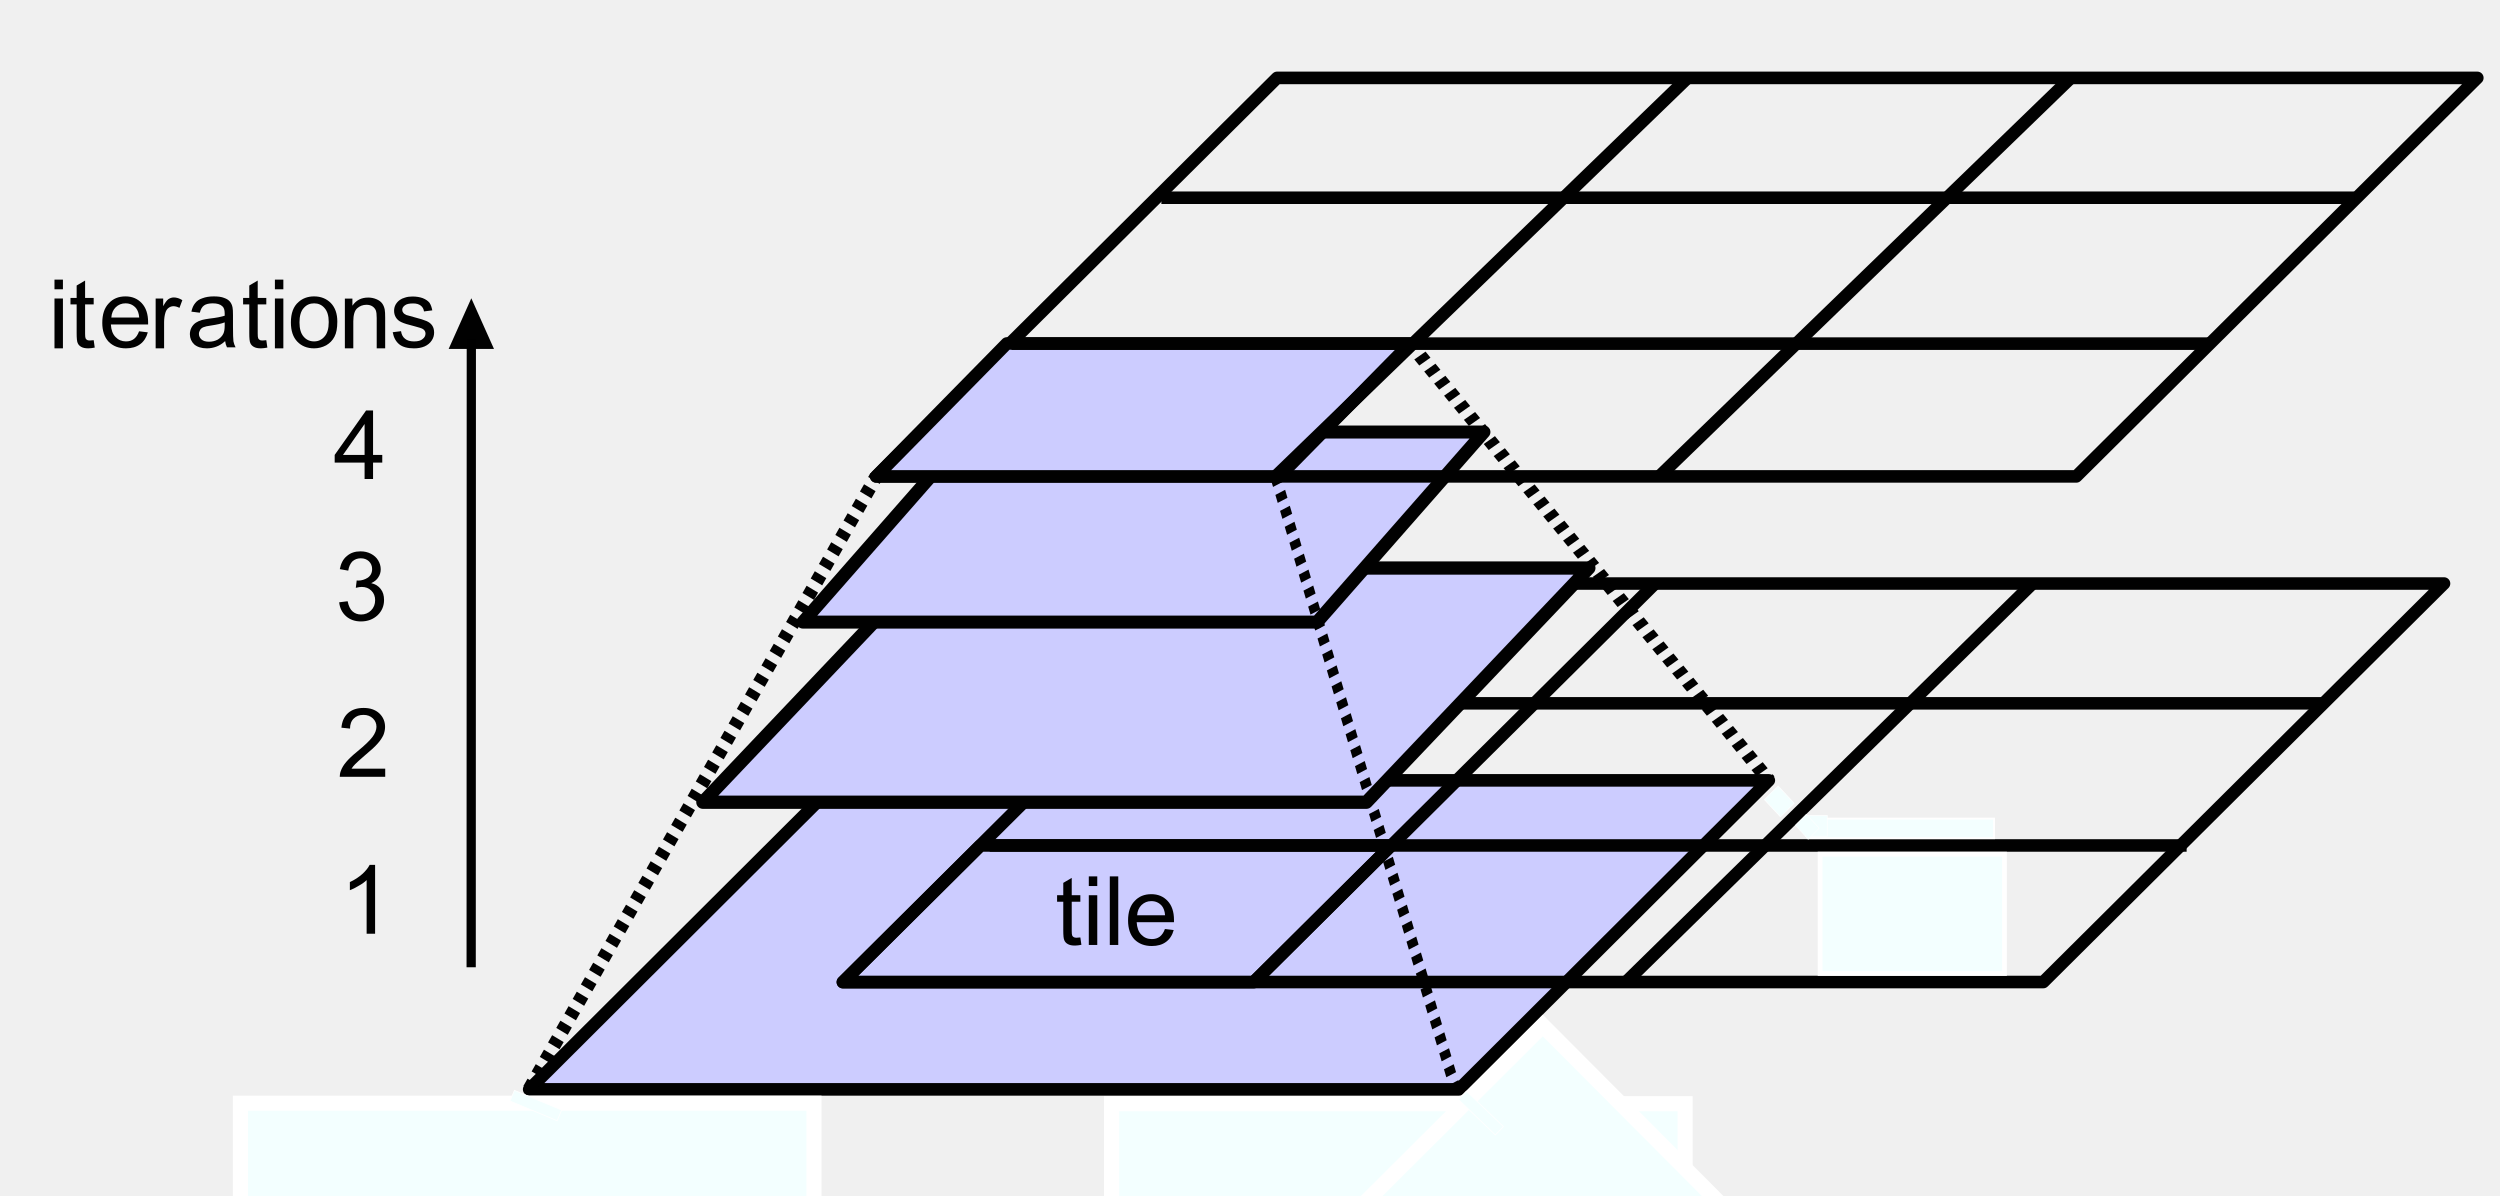
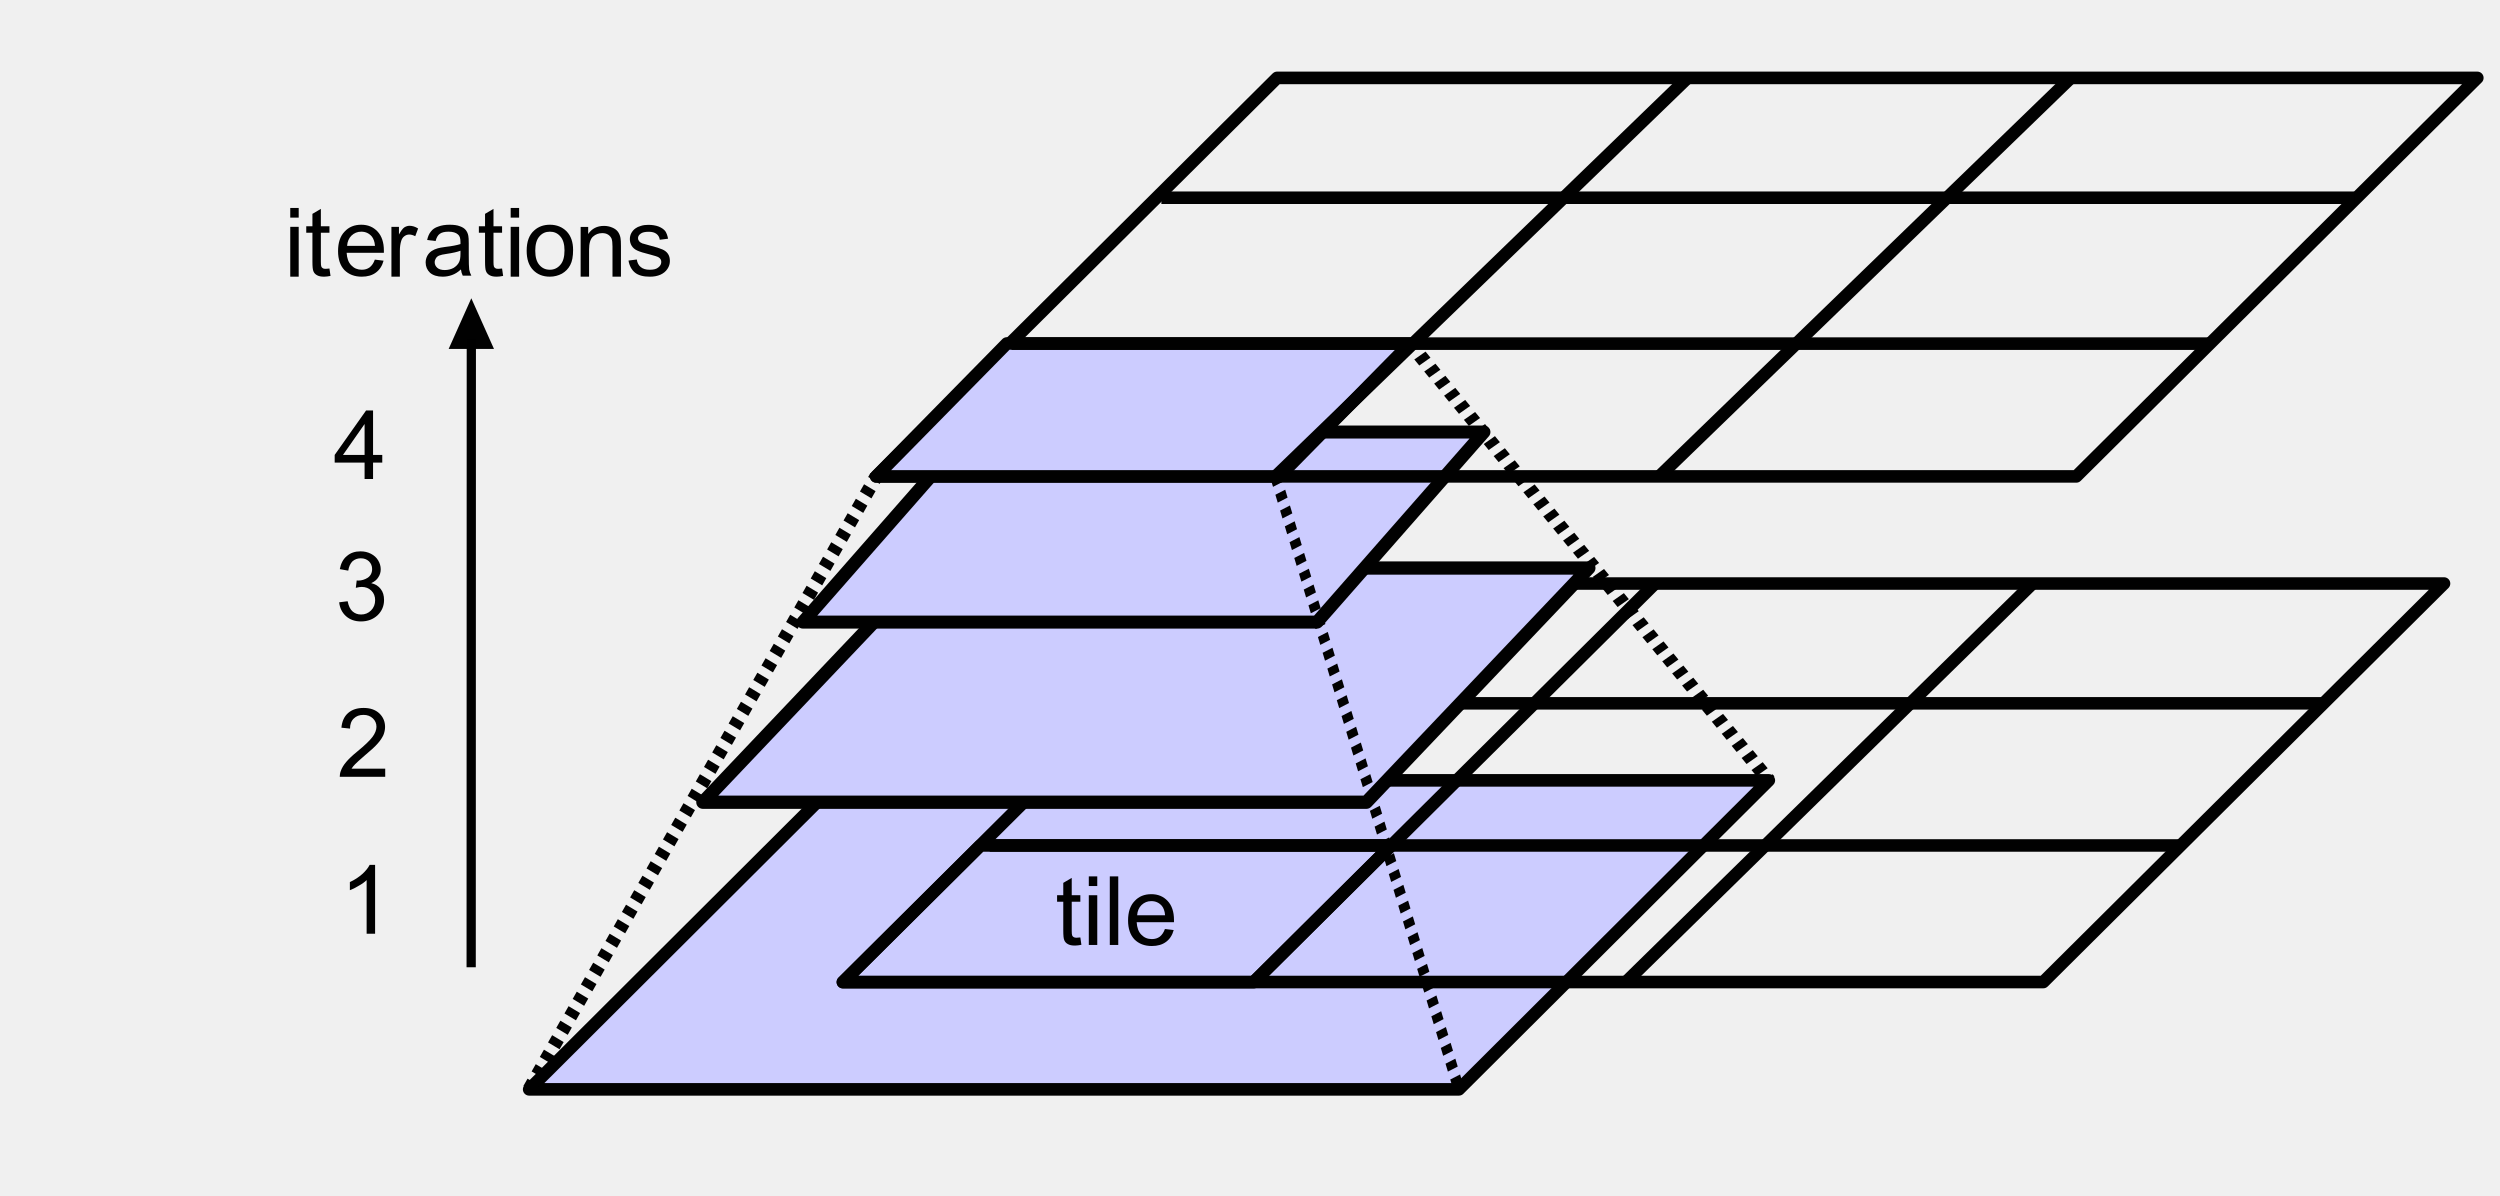
<svg xmlns="http://www.w3.org/2000/svg" version="1.1" id="svg3718" xml:space="preserve" width="198.778" height="95.048" viewBox="0 0 198.778 95.048">
  <defs id="defs3722">
    <clipPath clipPathUnits="userSpaceOnUse" id="clipPath3788">
      <path d="M 0,0 H 2384 V 3370 H 0 Z" id="path3786" />
    </clipPath>
    <clipPath clipPathUnits="userSpaceOnUse" id="clipPath4242">
      <path d="M 0,0 H 2384 V 3370 H 0 Z" id="path4240" />
    </clipPath>
  </defs>
  <g id="g3726" transform="matrix(1.333333,0,0,-1.333333,0,95.04741)">
    <g id="g3728" transform="translate(72,769.89)">
      <g id="g4234" transform="matrix(0.3175,0,0,0.3175,128.6383,-756.0804)">
        <g id="g4236">
-           <path d="m -474.355,34.456 h 174.646 l -58.216,-58.036 h -174.617 l 58.187,58.036" style="fill:#ccccff;fill-opacity:1;fill-rule:evenodd;stroke:none;stroke-width:0.23" id="path4258" />
+           <path d="m -474.355,34.456 h 174.646 l -58.216,-58.036 H -532.542 l 58.187,58.036" style="fill:#ccccff;fill-opacity:1;fill-rule:evenodd;stroke:none;stroke-width:0.23" id="path4258" />
          <g id="g4260" transform="matrix(0.2299645,0,0,0.2294777,-627.6384,-67.91339)">
            <path d="M 666.552,446.097 H 1426 L 1172.85,193.193 H 413.527 Z" style="fill:none;stroke:#010101;stroke-width:10.283;stroke-linecap:butt;stroke-linejoin:round;stroke-miterlimit:10;stroke-dasharray:none;stroke-opacity:1" id="path4262" />
          </g>
          <path d="m -447.772,22.226 h 77.139 l -25.846,-25.678 h -77.138 l 25.845,25.678" style="fill:#ccccff;fill-opacity:1;fill-rule:evenodd;stroke:none;stroke-width:0.23" id="path4282" />
          <g id="g4284" transform="matrix(0.2299645,0,0,0.2294777,-627.6384,-67.91339)">
            <path d="M 782.149,392.803 H 1117.58 L 1005.2,280.907 H 669.76 Z" style="fill:none;stroke:#010101;stroke-width:10.283;stroke-linecap:butt;stroke-linejoin:round;stroke-miterlimit:10;stroke-dasharray:none;stroke-opacity:1" id="path4286" />
          </g>
          <path d="m -429.02,4.957 0.198,-1.387 c -0.454,-0.084 -0.851,-0.142 -1.192,-0.142 -0.596,0 -1.021,0.085 -1.361,0.283 -0.312,0.17 -0.539,0.425 -0.652,0.708 -0.142,0.283 -0.199,0.906 -0.199,1.868 v 5.379 h -1.163 v 1.218 h 1.163 v 2.321 l 1.589,0.934 v -3.256 h 1.617 v -1.218 h -1.617 V 6.202 c 0,-0.453 0.028,-0.736 0.085,-0.878 0.057,-0.142 0.142,-0.226 0.284,-0.312 0.113,-0.084 0.312,-0.113 0.538,-0.113 0.17,0 0.426,0.029 0.71,0.057" style="fill:#010101;fill-opacity:1;fill-rule:evenodd;stroke:none;stroke-width:0.23" id="path4288" />
          <path d="m -427.431,14.61 v 1.812 h 1.589 v -1.812 z m 0,-11.069 v 9.342 h 1.589 V 3.542 h -1.589" style="fill:#010101;fill-opacity:1;fill-rule:evenodd;stroke:none;stroke-width:0.23" id="path4290" />
          <path d="m -423.487,3.542 h 1.588 V 16.422 h -1.588 z" style="fill:#010101;fill-opacity:1;fill-rule:evenodd;stroke:none;stroke-width:0.23" id="path4292" />
          <path d="m -413.132,6.542 1.645,-0.198 c -0.255,-0.963 -0.738,-1.699 -1.419,-2.208 -0.709,-0.538 -1.617,-0.792 -2.695,-0.792 -1.362,0 -2.44,0.424 -3.263,1.245 -0.794,0.849 -1.192,2.038 -1.192,3.539 0,1.585 0.397,2.802 1.22,3.651 0.794,0.878 1.844,1.303 3.149,1.303 1.248,0 2.269,-0.425 3.064,-1.274 0.794,-0.85 1.191,-2.039 1.191,-3.567 0,-0.085 0,-0.227 0,-0.425 h -7.007 c 0.057,-1.018 0.341,-1.812 0.879,-2.349 0.512,-0.538 1.164,-0.821 1.958,-0.821 0.596,0 1.078,0.142 1.504,0.453 0.397,0.312 0.738,0.792 0.965,1.444 z m -5.221,2.576 h 5.249 c -0.057,0.792 -0.284,1.359 -0.596,1.755 -0.511,0.594 -1.163,0.905 -1.986,0.905 -0.738,0 -1.333,-0.255 -1.844,-0.736 -0.482,-0.481 -0.766,-1.104 -0.823,-1.925" style="fill:#010101;fill-opacity:1;fill-rule:evenodd;stroke:none;stroke-width:0.23" id="path4294" />
          <g id="g4296" transform="matrix(0.2299645,0,0,0.2294777,-627.6384,-67.91339)">
            <path d="M 997.054,607.213 H 1977.45 L 1650.16,281.032 h -980.4 z" style="fill:none;stroke:#010101;stroke-width:10.283;stroke-linecap:butt;stroke-linejoin:round;stroke-miterlimit:10;stroke-dasharray:none;stroke-opacity:1" id="path4298" />
          </g>
-           <g id="g4300" transform="matrix(0.2299645,0,0,0.2294777,-627.6384,-67.91339)">
-             <path d="M 789.676,392.803 H 1767.24" style="fill:none;stroke:#010101;stroke-width:10.283;stroke-linecap:butt;stroke-linejoin:round;stroke-miterlimit:10;stroke-dasharray:none;stroke-opacity:1" id="path4302" />
+           <g id="g4300" transform="matrix(0.2287563,0,0,0.2282721,-626.6843,-67.4398)" style="stroke-width:1.005">
+             <path d="M 789.676,392.803 H 1767.24" style="fill:none;stroke:#010101;stroke-width:10.337;stroke-linecap:butt;stroke-linejoin:round;stroke-miterlimit:10;stroke-dasharray:none;stroke-opacity:1" id="path4302" />
          </g>
          <g id="g4304" transform="matrix(0.2299645,0,0,0.2294777,-627.6384,-67.91339)">
            <path d="M 902.677,509.137 H 1877.16" style="fill:none;stroke:#010101;stroke-width:10.283;stroke-linecap:butt;stroke-linejoin:round;stroke-miterlimit:10;stroke-dasharray:none;stroke-opacity:1" id="path4306" />
          </g>
          <g id="g4308" transform="matrix(0.2299645,0,0,0.2294777,-627.6384,-67.91339)">
            <path d="m 1005.32,281.032 327.66,326.06" style="fill:none;stroke:#010101;stroke-width:10.283;stroke-linecap:butt;stroke-linejoin:round;stroke-miterlimit:10;stroke-dasharray:none;stroke-opacity:1" id="path4310" />
          </g>
          <g id="g4312" transform="matrix(0.2299645,0,0,0.2294777,-627.6384,-67.91339)">
            <path d="m 1309.3,281.032 332.47,326.553" style="fill:none;stroke:#010101;stroke-width:10.283;stroke-linecap:butt;stroke-linejoin:round;stroke-miterlimit:10;stroke-dasharray:none;stroke-opacity:1" id="path4314" />
          </g>
          <path d="m -458.156,74.336 h 124.646 l -41.791,-43.985 h -124.616 l 41.76,43.985" style="fill:#ccccff;fill-opacity:1;fill-rule:evenodd;stroke:none;stroke-width:0.242" id="path4316" />
          <g id="g4318" transform="matrix(0.2299645,0,0,0.2294777,-627.6384,-67.91339)">
            <path d="M 736.995,619.883 H 1279.016 L 1097.291,428.207 H 555.4 Z" style="fill:none;stroke:#010101;stroke-width:10.837;stroke-linecap:butt;stroke-linejoin:round;stroke-miterlimit:10;stroke-dasharray:none;stroke-opacity:1" id="path4320" />
          </g>
          <path d="m -449.817,99.878 h 96.594 L -384.558,64.185 h -96.566 l 31.308,35.693" style="fill:#ccccff;fill-opacity:1;fill-rule:evenodd;stroke:none;stroke-width:0.238" id="path4322" />
          <g id="g4324" transform="matrix(0.2299645,0,0,0.2294777,-629.8951,-57.18738)">
            <path d="M 783.072,684.448 H 1203.108 L 1066.848,528.907 H 646.927 Z" style="fill:none;stroke:#010101;stroke-width:10.659;stroke-linecap:butt;stroke-linejoin:round;stroke-miterlimit:10;stroke-dasharray:none;stroke-opacity:1" id="path4326" />
          </g>
          <g id="g4328" transform="matrix(0.2491342,-0.00142897,0.01385468,0.2277528,-659.6355,-63.49492)">
            <path d="M 1129.852,797.468 1420.296,438.987" style="fill:none;stroke:#010101;stroke-width:10.421;stroke-linecap:butt;stroke-linejoin:round;stroke-miterlimit:10;stroke-dasharray:6.376, 6.376, 6.376, 6.376;stroke-dashoffset:0;stroke-opacity:1" id="path4330" />
          </g>
-           <g id="g4332" transform="matrix(0.1958836,0.00625971,-0.00466093,0.2619628,-586.2053,-86.10593)">
-             <path d="M 1005.203,654.139 1169.833,203.443" style="fill:none;stroke:#010101;stroke-width:10.039;stroke-linecap:butt;stroke-linejoin:round;stroke-miterlimit:10;stroke-dasharray:6.143, 6.143, 6.143, 6.143;stroke-dashoffset:0;stroke-opacity:1" id="path4334" />
+           <g id="g4332" transform="matrix(0.1963238,0.00615763,-0.00467141,0.2576908,-586.641,-83.20882)" style="stroke-width:1.007">
+             <path d="M 1005.203,654.139 1169.833,203.443" style="fill:none;stroke:#010101;stroke-width:10.111;stroke-linecap:butt;stroke-linejoin:round;stroke-miterlimit:10;stroke-dasharray:6.186, 6.186, 6.186, 6.186;stroke-dashoffset:0;stroke-opacity:1" id="path4334" />
          </g>
-           <g id="g4336" transform="matrix(0.2431184,-0.00502626,0.00485817,0.2504661,-634.8485,-69.37891)">
+           <g id="g4336" transform="matrix(0.2431183,-0.00502626,0.00485817,0.2504661,-634.8485,-69.37891)">
            <path d="M 416.989,191.223 675.799,656.065" style="fill:none;stroke:#010101;stroke-width:10.283;stroke-linecap:butt;stroke-linejoin:round;stroke-miterlimit:10;stroke-dasharray:6.292, 6.292, 6.292, 6.292;stroke-dashoffset:0;stroke-opacity:1" id="path4338" />
          </g>
          <path d="m -543.408,125.005 4.256,-9.511 h -8.511 l 4.255,9.511" style="fill:#010101;fill-opacity:1;fill-rule:evenodd;stroke:none;stroke-width:0.198" id="path4342" />
          <path d="m -561.481,5.647 h -1.588 V 15.726 c -0.369,-0.369 -0.879,-0.737 -1.504,-1.076 -0.596,-0.368 -1.163,-0.651 -1.645,-0.821 v 1.528 c 0.879,0.397 1.645,0.906 2.326,1.501 0.652,0.594 1.106,1.16 1.39,1.727 h 1.021 V 5.647" style="fill:#010101;fill-opacity:1;fill-rule:evenodd;stroke:none;stroke-width:0.23" id="path4376" />
          <path d="m -559.58,36.649 v -1.528 h -8.539 c 0,0.368 0.057,0.736 0.198,1.104 0.199,0.566 0.539,1.133 1.022,1.699 0.482,0.566 1.163,1.217 2.071,1.954 1.418,1.16 2.355,2.067 2.865,2.746 0.482,0.651 0.738,1.302 0.738,1.897 0,0.623 -0.227,1.16 -0.681,1.585 -0.454,0.425 -1.021,0.651 -1.759,0.651 -0.766,0 -1.362,-0.226 -1.816,-0.679 -0.482,-0.453 -0.709,-1.105 -0.709,-1.897 l -1.617,0.17 c 0.113,1.218 0.539,2.124 1.248,2.747 0.738,0.651 1.702,0.962 2.922,0.962 1.248,0 2.213,-0.339 2.951,-1.019 0.71,-0.68 1.079,-1.529 1.079,-2.548 0,-0.51 -0.114,-1.02 -0.312,-1.528 -0.227,-0.482 -0.567,-1.019 -1.05,-1.558 -0.482,-0.566 -1.305,-1.33 -2.44,-2.265 -0.936,-0.82 -1.56,-1.359 -1.815,-1.641 -0.283,-0.283 -0.511,-0.566 -0.681,-0.85 h 6.326" style="fill:#010101;fill-opacity:1;fill-rule:evenodd;stroke:none;stroke-width:0.23" id="path4382" />
          <path d="m -568.225,67.902 1.589,0.198 c 0.17,-0.878 0.482,-1.529 0.907,-1.897 0.454,-0.396 0.965,-0.594 1.617,-0.594 0.738,0 1.362,0.255 1.873,0.765 0.511,0.51 0.766,1.16 0.766,1.925 0,0.708 -0.227,1.331 -0.71,1.784 -0.482,0.481 -1.078,0.707 -1.815,0.707 -0.283,0 -0.652,-0.057 -1.106,-0.17 l 0.17,1.388 c 0.114,0 0.199,-0.029 0.256,-0.029 0.681,0 1.277,0.198 1.815,0.538 0.539,0.368 0.823,0.906 0.823,1.642 0,0.565 -0.198,1.047 -0.596,1.444 -0.397,0.368 -0.907,0.565 -1.532,0.565 -0.624,0 -1.135,-0.198 -1.56,-0.565 -0.397,-0.397 -0.681,-0.992 -0.794,-1.756 l -1.588,0.284 c 0.198,1.047 0.624,1.897 1.332,2.463 0.681,0.594 1.533,0.878 2.554,0.878 0.709,0 1.361,-0.142 1.957,-0.453 0.596,-0.311 1.05,-0.708 1.362,-1.246 0.312,-0.51 0.482,-1.076 0.482,-1.671 0,-0.538 -0.142,-1.047 -0.453,-1.501 -0.284,-0.481 -0.739,-0.821 -1.334,-1.104 0.765,-0.17 1.361,-0.538 1.787,-1.104 0.426,-0.538 0.624,-1.218 0.624,-2.067 0,-1.105 -0.397,-2.067 -1.22,-2.86 -0.822,-0.765 -1.872,-1.16 -3.12,-1.16 -1.135,0 -2.071,0.339 -2.809,0.991 -0.738,0.68 -1.163,1.528 -1.277,2.604" style="fill:#010101;fill-opacity:1;fill-rule:evenodd;stroke:none;stroke-width:0.23" id="path4388" />
          <path d="m -563.454,91.055 v 3.086 h -5.617 v 1.444 l 5.901,8.352 h 1.306 v -8.352 h 1.73 v -1.444 h -1.73 v -3.086 z m 0,4.53 v 5.804 l -4.057,-5.804 h 4.057" style="fill:#010101;fill-opacity:1;fill-rule:evenodd;stroke:none;stroke-width:0.23" id="path4394" />
          <g id="g4424" transform="matrix(0.2299645,0,0,0.2294777,-623.5394,-58.55387)">
            <path d="m 1006.56,980.276 h 980.27 L 1659.29,654.095 H 679.137 Z" style="fill:none;stroke:#010101;stroke-width:10.283;stroke-linecap:butt;stroke-linejoin:round;stroke-miterlimit:10;stroke-dasharray:none;stroke-opacity:1" id="path4426" />
          </g>
          <path d="m -442.822,116.516 h 75.72 l -24.569,-24.97 h -75.692 l 24.541,24.97" style="fill:#ccccff;fill-opacity:1;fill-rule:evenodd;stroke:none;stroke-width:0.23" id="path4428" />
          <g id="g4430" transform="matrix(0.2299645,0,0,0.2294777,-623.5394,-58.55387)">
            <path d="M 785.852,762.905 H 1115.12 L 1008.28,654.095 H 679.137 Z" style="fill:none;stroke:#010101;stroke-width:10.283;stroke-linecap:butt;stroke-linejoin:round;stroke-miterlimit:10;stroke-dasharray:none;stroke-opacity:1" id="path4432" />
          </g>
          <g id="g4434" transform="matrix(0.2299645,0,0,0.2294777,-623.5394,-58.55387)">
            <path d="M 789.676,762.78 H 1767.24" style="fill:none;stroke:#010101;stroke-width:10.283;stroke-linecap:butt;stroke-linejoin:round;stroke-miterlimit:10;stroke-dasharray:none;stroke-opacity:1" id="path4436" />
          </g>
          <g id="g4438" transform="matrix(0.2299645,0,0,0.2294777,-623.5394,-58.55387)">
            <path d="M 912.054,882.2 H 1886.53" style="fill:none;stroke:#010101;stroke-width:10.283;stroke-linecap:butt;stroke-linejoin:round;stroke-miterlimit:10;stroke-dasharray:none;stroke-opacity:1" id="path4440" />
          </g>
          <g id="g4442" transform="matrix(0.2299645,0,0,0.2294777,-623.5394,-58.55387)">
            <path d="m 1005.32,654.095 336.42,326.06" style="fill:none;stroke:#010101;stroke-width:10.283;stroke-linecap:butt;stroke-linejoin:round;stroke-miterlimit:10;stroke-dasharray:none;stroke-opacity:1" id="path4444" />
          </g>
          <g id="g4446" transform="matrix(0.2299645,0,0,0.2294777,-623.5394,-58.55387)">
            <path d="m 1318.67,654.095 336.05,326.06" style="fill:none;stroke:#010101;stroke-width:10.283;stroke-linecap:butt;stroke-linejoin:round;stroke-miterlimit:10;stroke-dasharray:none;stroke-opacity:1" id="path4448" />
          </g>
          <path style="fill:none;stroke:#000000;stroke-width:1.736px;stroke-linecap:butt;stroke-linejoin:miter;stroke-opacity:1" d="m -543.407,117.395 -0.028,-118.04" id="path5865" />
-           <path d="m -567.159,115.599 v 9.342 h 1.417 v -1.331 c 0.682,1.02 1.675,1.529 2.979,1.529 0.538,0 1.077,-0.113 1.532,-0.311 0.482,-0.198 0.822,-0.453 1.077,-0.793 0.227,-0.311 0.397,-0.707 0.482,-1.16 0.057,-0.283 0.085,-0.821 0.085,-1.529 v -5.747 h -1.59 v 5.69 c 0,0.651 -0.055,1.132 -0.168,1.444 -0.142,0.311 -0.342,0.566 -0.655,0.765 -0.31,0.198 -0.68,0.283 -1.105,0.283 -0.68,0 -1.25,-0.226 -1.732,-0.651 -0.482,-0.424 -0.737,-1.246 -0.737,-2.434 v -5.096 h -1.587" style="fill:#010101;fill-opacity:1;fill-rule:evenodd;stroke:none;stroke-width:0.23" id="path4278" />
-           <path d="m -614.336,117.131 0.198,-1.39 c -0.453,-0.085 -0.849,-0.142 -1.189,-0.142 -0.595,0 -1.019,0.085 -1.359,0.283 -0.311,0.171 -0.538,0.425 -0.651,0.709 -0.142,0.284 -0.198,0.908 -0.198,1.873 v 5.39 h -1.16 v 1.219 h 1.16 v 2.327 l 1.586,0.936 v -3.263 h 1.613 v -1.219 h -1.613 v -5.476 c 0,-0.454 0.028,-0.738 0.085,-0.879 0.057,-0.142 0.141,-0.227 0.283,-0.312 0.113,-0.085 0.311,-0.113 0.538,-0.113 0.17,0 0.424,0.028 0.707,0.057" style="fill:#010101;fill-opacity:1;fill-rule:evenodd;stroke:none;stroke-width:0.23" id="path4402" />
-           <path d="m -602.697,115.599 v 9.362 h 1.416 v -1.447 c 0.368,0.681 0.679,1.107 0.991,1.334 0.311,0.198 0.651,0.312 0.991,0.312 0.538,0 1.076,-0.17 1.614,-0.51 l -0.538,-1.447 c -0.397,0.198 -0.765,0.312 -1.133,0.312 -0.339,0 -0.651,-0.114 -0.905,-0.312 -0.284,-0.198 -0.482,-0.511 -0.595,-0.879 -0.17,-0.539 -0.255,-1.163 -0.255,-1.844 v -4.88 h -1.586" style="fill:#010101;fill-opacity:1;fill-rule:evenodd;stroke:none;stroke-width:0.23" id="path4404" />
-           <path d="m -589.644,116.96 c -0.566,-0.511 -1.105,-0.851 -1.671,-1.049 -0.538,-0.199 -1.133,-0.312 -1.755,-0.312 -1.018,0 -1.812,0.255 -2.378,0.738 -0.538,0.511 -0.821,1.163 -0.821,1.929 0,0.454 0.113,0.879 0.311,1.248 0.198,0.369 0.482,0.681 0.821,0.908 0.34,0.226 0.736,0.397 1.161,0.511 0.311,0.084 0.765,0.17 1.387,0.255 1.302,0.142 2.236,0.341 2.859,0.539 0,0.227 0,0.369 0,0.425 0,0.652 -0.142,1.107 -0.453,1.362 -0.396,0.369 -0.991,0.538 -1.783,0.538 -0.737,0 -1.303,-0.142 -1.642,-0.397 -0.368,-0.256 -0.623,-0.71 -0.793,-1.362 l -1.585,0.198 c 0.142,0.653 0.368,1.192 0.707,1.589 0.312,0.425 0.764,0.738 1.387,0.936 0.595,0.227 1.303,0.341 2.124,0.341 0.792,0 1.443,-0.085 1.925,-0.284 0.51,-0.17 0.878,-0.425 1.104,-0.709 0.227,-0.283 0.397,-0.624 0.482,-1.078 0.057,-0.256 0.085,-0.738 0.085,-1.447 v -2.099 c 0,-1.475 0.029,-2.412 0.085,-2.809 0.084,-0.398 0.198,-0.766 0.396,-1.135 h -1.613 c -0.17,0.341 -0.283,0.71 -0.339,1.163 z m -0.085,3.518 c -0.566,-0.227 -1.444,-0.425 -2.604,-0.596 -0.651,-0.085 -1.105,-0.198 -1.387,-0.312 -0.283,-0.113 -0.482,-0.283 -0.623,-0.511 -0.142,-0.227 -0.227,-0.482 -0.227,-0.738 0,-0.425 0.17,-0.766 0.482,-1.05 0.311,-0.283 0.792,-0.425 1.415,-0.425 0.594,0 1.16,0.142 1.642,0.397 0.453,0.283 0.821,0.624 1.047,1.106 0.17,0.34 0.255,0.851 0.255,1.56 v 0.568" style="fill:#010101;fill-opacity:1;fill-rule:evenodd;stroke:none;stroke-width:0.23" id="path4406" />
-           <path d="m -605.813,118.804 1.642,-0.198 c -0.255,-0.965 -0.737,-1.702 -1.416,-2.213 -0.708,-0.539 -1.614,-0.794 -2.689,-0.794 -1.359,0 -2.435,0.425 -3.256,1.248 -0.792,0.851 -1.189,2.042 -1.189,3.546 0,1.588 0.397,2.809 1.218,3.659 0.792,0.879 1.84,1.306 3.142,1.306 1.246,0 2.265,-0.426 3.058,-1.277 0.792,-0.852 1.189,-2.042 1.189,-3.575 0,-0.084 0,-0.227 0,-0.425 h -6.993 c 0.057,-1.021 0.34,-1.815 0.878,-2.355 0.51,-0.539 1.161,-0.823 1.954,-0.823 0.595,0 1.076,0.142 1.5,0.454 0.397,0.312 0.736,0.794 0.963,1.447 z m -5.209,2.582 h 5.237 c -0.057,0.795 -0.283,1.362 -0.594,1.76 -0.51,0.596 -1.161,0.907 -1.982,0.907 -0.736,0 -1.33,-0.255 -1.84,-0.738 -0.482,-0.482 -0.765,-1.107 -0.821,-1.929" style="fill:#010101;fill-opacity:1;fill-rule:evenodd;stroke:none;stroke-width:0.23" id="path4410" />
-           <path d="m -621.699,126.693 v 1.815 h 1.586 v -1.815 z m 0,-11.093 v 9.362 h 1.586 v -9.362 h -1.586" style="fill:#010101;fill-opacity:1;fill-rule:evenodd;stroke:none;stroke-width:0.23" id="path4416" />
-           <path d="m -581.914,117.131 0.198,-1.39 c -0.453,-0.085 -0.849,-0.142 -1.189,-0.142 -0.595,0 -1.019,0.085 -1.359,0.283 -0.311,0.171 -0.538,0.425 -0.651,0.709 -0.142,0.284 -0.198,0.908 -0.198,1.873 v 5.39 h -1.16 v 1.219 h 1.16 v 2.327 l 1.586,0.936 v -3.263 h 1.613 v -1.219 h -1.613 v -5.476 c 0,-0.454 0.028,-0.738 0.085,-0.879 0.057,-0.142 0.141,-0.227 0.283,-0.312 0.113,-0.085 0.311,-0.113 0.538,-0.113 0.17,0 0.424,0.028 0.707,0.057" style="fill:#010101;fill-opacity:1;fill-rule:evenodd;stroke:none;stroke-width:0.23" id="path4402-2" />
-           <path d="m -580.299,126.693 v 1.815 h 1.586 v -1.815 z m 0,-11.093 v 9.362 h 1.586 v -9.362 h -1.586" style="fill:#010101;fill-opacity:1;fill-rule:evenodd;stroke:none;stroke-width:0.23" id="path4416-2" />
-           <path d="m -577.296,120.479 c 0,1.73 0.481,3.007 1.444,3.83 0.792,0.709 1.783,1.05 2.915,1.05 1.274,0 2.321,-0.426 3.143,-1.248 0.821,-0.852 1.218,-2.015 1.218,-3.49 0,-1.22 -0.17,-2.156 -0.538,-2.837 -0.368,-0.709 -0.878,-1.22 -1.557,-1.617 -0.707,-0.369 -1.444,-0.567 -2.265,-0.567 -1.302,0 -2.349,0.425 -3.143,1.248 -0.82,0.851 -1.217,2.042 -1.217,3.631 z m 1.614,0 c 0,-1.192 0.255,-2.1 0.792,-2.696 0.51,-0.596 1.161,-0.879 1.954,-0.879 0.793,0 1.444,0.312 1.954,0.908 0.538,0.596 0.793,1.504 0.793,2.723 0,1.163 -0.255,2.042 -0.793,2.638 -0.51,0.596 -1.16,0.879 -1.954,0.879 -0.792,0 -1.444,-0.284 -1.954,-0.879 -0.538,-0.596 -0.792,-1.503 -0.792,-2.695" style="fill:#010101;fill-opacity:1;fill-rule:evenodd;stroke:none;stroke-width:0.23" id="path4414-1" />
-           <path d="m -558.168,118.628 1.56,0.198 c 0.084,-0.623 0.34,-1.105 0.738,-1.416 0.397,-0.34 0.964,-0.51 1.701,-0.51 0.738,0 1.277,0.142 1.618,0.453 0.369,0.283 0.538,0.623 0.538,1.02 0,0.368 -0.17,0.651 -0.482,0.849 -0.199,0.142 -0.766,0.311 -1.617,0.538 -1.164,0.283 -1.986,0.538 -2.44,0.764 -0.454,0.198 -0.794,0.51 -1.021,0.878 -0.227,0.369 -0.341,0.793 -0.341,1.246 0,0.425 0.086,0.792 0.284,1.16 0.199,0.34 0.454,0.651 0.795,0.878 0.227,0.17 0.567,0.34 0.992,0.453 0.425,0.142 0.908,0.198 1.39,0.198 0.738,0 1.39,-0.114 1.929,-0.311 0.567,-0.227 0.965,-0.51 1.248,-0.85 0.256,-0.368 0.425,-0.849 0.539,-1.444 l -1.56,-0.198 c -0.057,0.482 -0.284,0.85 -0.624,1.105 -0.341,0.255 -0.795,0.396 -1.419,0.396 -0.738,0 -1.248,-0.113 -1.56,-0.368 -0.312,-0.226 -0.483,-0.51 -0.483,-0.821 0,-0.226 0.057,-0.396 0.199,-0.566 0.113,-0.17 0.34,-0.311 0.596,-0.425 0.17,-0.057 0.624,-0.17 1.418,-0.396 1.135,-0.283 1.902,-0.538 2.356,-0.737 0.453,-0.198 0.794,-0.453 1.049,-0.821 0.256,-0.368 0.369,-0.821 0.369,-1.359 0,-0.51 -0.142,-1.019 -0.454,-1.473 -0.311,-0.481 -0.765,-0.849 -1.332,-1.104 -0.596,-0.255 -1.249,-0.368 -1.987,-0.368 -1.219,0 -2.155,0.255 -2.78,0.765 -0.624,0.51 -1.05,1.273 -1.22,2.265" style="fill:#010101;fill-opacity:1;fill-rule:evenodd;stroke:none;stroke-width:0.23" id="path4356-2" />
-           <rect style="opacity:1;fill:#f3ffff;fill-opacity:1;stroke:#ffffff;stroke-width:2.838;stroke-miterlimit:10;stroke-dasharray:none;stroke-dashoffset:0;stroke-opacity:1" id="rect7735" width="107.719" height="71.257" x="-586.772" y="26.18" transform="scale(1,-1)" />
-           <rect style="opacity:1;fill:#f3ffff;fill-opacity:1;stroke:#ffffff;stroke-width:2.835;stroke-miterlimit:10;stroke-dasharray:none;stroke-dashoffset:0;stroke-opacity:1" id="rect7735-6" width="107.719" height="71.077" x="-423.153" y="26.269" transform="scale(1,-1)" />
-           <rect style="opacity:1;fill:#f3ffff;fill-opacity:1;stroke:#ffffff;stroke-width:2.867;stroke-miterlimit:10;stroke-dasharray:none;stroke-dashoffset:0;stroke-opacity:1" id="rect7735-6-0" width="107.719" height="72.714" x="-233.256" y="250.593" transform="matrix(0.7057306,-0.7084803,-0.7084803,-0.7057306,0,0)" />
-           <rect style="opacity:1;fill:#f3ffff;fill-opacity:1;stroke:#ffffff;stroke-width:0.902;stroke-miterlimit:10;stroke-dasharray:none;stroke-dashoffset:0;stroke-opacity:1" id="rect7735-6-0-8" width="34.629" height="22.407" x="-290.074" y="-20.597" transform="scale(1,-1)" />
-           <rect style="opacity:1;fill:#f3ffff;fill-opacity:1;stroke:#ffffff;stroke-width:0.367;stroke-miterlimit:10;stroke-dasharray:none;stroke-dashoffset:0;stroke-opacity:1" id="rect7735-6-0-8-8" width="34.995" height="3.667" x="-292.405" y="-27.272" transform="scale(1,-1)" />
-           <rect style="opacity:1;fill:#f3ffff;fill-opacity:1;stroke:#ffffff;stroke-width:0.129;stroke-miterlimit:10;stroke-dasharray:none;stroke-dashoffset:0;stroke-opacity:1" id="rect7735-6-0-8-8-7" width="4.082" height="3.903" x="-292.814" y="-27.868" transform="scale(1,-1)" />
-           <rect style="opacity:1;fill:#f3ffff;fill-opacity:1;stroke:#ffffff;stroke-width:0.104;stroke-miterlimit:10;stroke-dasharray:none;stroke-dashoffset:0;stroke-opacity:1" id="rect7735-6-0-8-8-7-0" width="3.555" height="2.915" x="223.453" y="-198.748" transform="matrix(-0.6793337,0.7338294,0.7069513,0.7072622,0,0)" />
-           <rect style="opacity:1;fill:#f3ffff;fill-opacity:1;stroke:#ffffff;stroke-width:0.13;stroke-miterlimit:10;stroke-dasharray:none;stroke-dashoffset:0;stroke-opacity:1" id="rect7735-6-0-8-8-7-0-8" width="4.426" height="3.631" x="229.298" y="-198.805" transform="matrix(-0.6821928,0.7311723,0.7097138,0.7044901,0,0)" />
-           <rect style="opacity:1;fill:#f3ffff;fill-opacity:1;stroke:#ffffff;stroke-width:0.148;stroke-miterlimit:10;stroke-dasharray:none;stroke-dashoffset:0;stroke-opacity:1" id="rect7735-9" width="9.609" height="2.177" x="-484.945" y="227.935" transform="matrix(0.9229909,-0.3848218,-0.3848218,-0.9229909,0,0)" />
-           <rect style="opacity:1;fill:#f3ffff;fill-opacity:1;stroke:#ffffff;stroke-width:0.148;stroke-miterlimit:10;stroke-dasharray:none;stroke-dashoffset:0;stroke-opacity:1" id="rect7735-9-9" width="9.609" height="2.177" x="-240.663" y="264.087" transform="matrix(0.7215335,-0.6923796,-0.6923796,-0.7215335,0,0)" />
+           <path d="m -522.876,129.059 v 9.342 h 1.417 v -1.331 c 0.682,1.02 1.675,1.529 2.979,1.529 0.538,0 1.077,-0.113 1.532,-0.311 0.482,-0.198 0.822,-0.453 1.077,-0.793 0.227,-0.311 0.397,-0.707 0.482,-1.16 0.057,-0.283 0.085,-0.821 0.085,-1.529 v -5.747 h -1.59 v 5.69 c 0,0.651 -0.055,1.132 -0.168,1.444 -0.142,0.311 -0.342,0.566 -0.655,0.765 -0.31,0.198 -0.68,0.283 -1.105,0.283 -0.68,0 -1.25,-0.226 -1.732,-0.651 -0.482,-0.424 -0.737,-1.246 -0.737,-2.434 v -5.096 h -1.587" style="fill:#010101;fill-opacity:1;fill-rule:evenodd;stroke:none;stroke-width:0.23" id="path4278" />
+           <path d="m -570.053,130.591 0.198,-1.39 c -0.453,-0.085 -0.849,-0.142 -1.189,-0.142 -0.595,0 -1.019,0.085 -1.359,0.283 -0.311,0.171 -0.538,0.425 -0.651,0.709 -0.142,0.284 -0.198,0.908 -0.198,1.873 v 5.39 h -1.16 v 1.219 h 1.16 v 2.327 l 1.586,0.936 v -3.263 h 1.613 v -1.219 h -1.613 v -5.476 c 0,-0.454 0.028,-0.738 0.085,-0.879 0.057,-0.142 0.141,-0.227 0.283,-0.312 0.113,-0.085 0.311,-0.113 0.538,-0.113 0.17,0 0.424,0.028 0.707,0.057" style="fill:#010101;fill-opacity:1;fill-rule:evenodd;stroke:none;stroke-width:0.23" id="path4402" />
+           <path d="m -558.414,129.059 v 9.362 h 1.416 v -1.447 c 0.368,0.681 0.679,1.107 0.991,1.334 0.311,0.198 0.651,0.312 0.991,0.312 0.538,0 1.076,-0.17 1.614,-0.51 l -0.538,-1.447 c -0.397,0.198 -0.765,0.312 -1.133,0.312 -0.339,0 -0.651,-0.114 -0.905,-0.312 -0.284,-0.198 -0.482,-0.511 -0.595,-0.879 -0.17,-0.539 -0.255,-1.163 -0.255,-1.844 v -4.88 h -1.586" style="fill:#010101;fill-opacity:1;fill-rule:evenodd;stroke:none;stroke-width:0.23" id="path4404" />
+           <path d="m -545.361,130.42 c -0.566,-0.511 -1.105,-0.851 -1.671,-1.049 -0.538,-0.199 -1.133,-0.312 -1.755,-0.312 -1.018,0 -1.812,0.255 -2.378,0.738 -0.538,0.511 -0.821,1.163 -0.821,1.929 0,0.454 0.113,0.879 0.311,1.248 0.198,0.369 0.482,0.681 0.821,0.908 0.34,0.226 0.736,0.397 1.161,0.511 0.311,0.084 0.765,0.17 1.387,0.255 1.302,0.142 2.236,0.341 2.859,0.539 0,0.227 0,0.369 0,0.425 0,0.652 -0.142,1.107 -0.453,1.362 -0.396,0.369 -0.991,0.538 -1.783,0.538 -0.737,0 -1.303,-0.142 -1.642,-0.397 -0.368,-0.256 -0.623,-0.71 -0.793,-1.362 l -1.585,0.198 c 0.142,0.653 0.368,1.192 0.707,1.589 0.312,0.425 0.764,0.738 1.387,0.936 0.595,0.227 1.303,0.341 2.124,0.341 0.792,0 1.443,-0.085 1.925,-0.284 0.51,-0.17 0.878,-0.425 1.104,-0.709 0.227,-0.283 0.397,-0.624 0.482,-1.078 0.057,-0.256 0.085,-0.738 0.085,-1.447 v -2.099 c 0,-1.475 0.029,-2.412 0.085,-2.809 0.084,-0.398 0.198,-0.766 0.396,-1.135 h -1.613 c -0.17,0.341 -0.283,0.71 -0.339,1.163 z m -0.085,3.518 c -0.566,-0.227 -1.444,-0.425 -2.604,-0.596 -0.651,-0.085 -1.105,-0.198 -1.387,-0.312 -0.283,-0.113 -0.482,-0.283 -0.623,-0.511 -0.142,-0.227 -0.227,-0.482 -0.227,-0.738 0,-0.425 0.17,-0.766 0.482,-1.05 0.311,-0.283 0.792,-0.425 1.415,-0.425 0.594,0 1.16,0.142 1.642,0.397 0.453,0.283 0.821,0.624 1.047,1.106 0.17,0.34 0.255,0.851 0.255,1.56 v 0.568" style="fill:#010101;fill-opacity:1;fill-rule:evenodd;stroke:none;stroke-width:0.23" id="path4406" />
+           <path d="m -561.53,132.264 1.642,-0.198 c -0.255,-0.965 -0.737,-1.702 -1.416,-2.213 -0.708,-0.539 -1.614,-0.794 -2.689,-0.794 -1.359,0 -2.435,0.425 -3.256,1.248 -0.792,0.851 -1.189,2.042 -1.189,3.546 0,1.588 0.397,2.809 1.218,3.659 0.792,0.879 1.84,1.306 3.142,1.306 1.246,0 2.265,-0.426 3.058,-1.277 0.792,-0.852 1.189,-2.042 1.189,-3.575 0,-0.084 0,-0.227 0,-0.425 h -6.993 c 0.057,-1.021 0.34,-1.815 0.878,-2.355 0.51,-0.539 1.161,-0.823 1.954,-0.823 0.595,0 1.076,0.142 1.5,0.454 0.397,0.312 0.736,0.794 0.963,1.447 z m -5.209,2.582 h 5.237 c -0.057,0.795 -0.283,1.362 -0.594,1.76 -0.51,0.596 -1.161,0.907 -1.982,0.907 -0.736,0 -1.33,-0.255 -1.84,-0.738 -0.482,-0.482 -0.765,-1.107 -0.821,-1.929" style="fill:#010101;fill-opacity:1;fill-rule:evenodd;stroke:none;stroke-width:0.23" id="path4410" />
+           <path d="m -577.416,140.153 v 1.815 h 1.586 v -1.815 z m 0,-11.093 v 9.362 h 1.586 v -9.362 h -1.586" style="fill:#010101;fill-opacity:1;fill-rule:evenodd;stroke:none;stroke-width:0.23" id="path4416" />
+           <path d="m -537.631,130.591 0.198,-1.39 c -0.453,-0.085 -0.849,-0.142 -1.189,-0.142 -0.595,0 -1.019,0.085 -1.359,0.283 -0.311,0.171 -0.538,0.425 -0.651,0.709 -0.142,0.284 -0.198,0.908 -0.198,1.873 v 5.39 h -1.16 v 1.219 h 1.16 v 2.327 l 1.586,0.936 v -3.263 h 1.613 v -1.219 h -1.613 v -5.476 c 0,-0.454 0.028,-0.738 0.085,-0.879 0.057,-0.142 0.141,-0.227 0.283,-0.312 0.113,-0.085 0.311,-0.113 0.538,-0.113 0.17,0 0.424,0.028 0.707,0.057" style="fill:#010101;fill-opacity:1;fill-rule:evenodd;stroke:none;stroke-width:0.23" id="path4402-2" />
+           <path d="m -536.016,140.153 v 1.815 h 1.586 v -1.815 z m 0,-11.093 v 9.362 h 1.586 v -9.362 h -1.586" style="fill:#010101;fill-opacity:1;fill-rule:evenodd;stroke:none;stroke-width:0.23" id="path4416-2" />
+           <path d="m -533.013,133.939 c 0,1.73 0.481,3.007 1.444,3.83 0.792,0.709 1.783,1.05 2.915,1.05 1.274,0 2.321,-0.426 3.143,-1.248 0.821,-0.852 1.218,-2.015 1.218,-3.49 0,-1.22 -0.17,-2.156 -0.538,-2.837 -0.368,-0.709 -0.878,-1.22 -1.557,-1.617 -0.707,-0.369 -1.444,-0.567 -2.265,-0.567 -1.302,0 -2.349,0.425 -3.143,1.248 -0.82,0.851 -1.217,2.042 -1.217,3.631 z m 1.614,0 c 0,-1.192 0.255,-2.1 0.792,-2.696 0.51,-0.596 1.161,-0.879 1.954,-0.879 0.793,0 1.444,0.312 1.954,0.908 0.538,0.596 0.793,1.504 0.793,2.723 0,1.163 -0.255,2.042 -0.793,2.638 -0.51,0.596 -1.16,0.879 -1.954,0.879 -0.792,0 -1.444,-0.284 -1.954,-0.879 -0.538,-0.596 -0.792,-1.503 -0.792,-2.695" style="fill:#010101;fill-opacity:1;fill-rule:evenodd;stroke:none;stroke-width:0.23" id="path4414-1" />
+           <path d="m -513.885,132.088 1.56,0.198 c 0.084,-0.623 0.34,-1.105 0.738,-1.416 0.397,-0.34 0.964,-0.51 1.701,-0.51 0.738,0 1.277,0.142 1.618,0.453 0.369,0.283 0.538,0.623 0.538,1.02 0,0.368 -0.17,0.651 -0.482,0.849 -0.199,0.142 -0.766,0.311 -1.617,0.538 -1.164,0.283 -1.986,0.538 -2.44,0.764 -0.454,0.198 -0.794,0.51 -1.021,0.878 -0.227,0.369 -0.341,0.793 -0.341,1.246 0,0.425 0.086,0.792 0.284,1.16 0.199,0.34 0.454,0.651 0.795,0.878 0.227,0.17 0.567,0.34 0.992,0.453 0.425,0.142 0.908,0.198 1.39,0.198 0.738,0 1.39,-0.114 1.929,-0.311 0.567,-0.227 0.965,-0.51 1.248,-0.85 0.256,-0.368 0.425,-0.849 0.539,-1.444 l -1.56,-0.198 c -0.057,0.482 -0.284,0.85 -0.624,1.105 -0.341,0.255 -0.795,0.396 -1.419,0.396 -0.738,0 -1.248,-0.113 -1.56,-0.368 -0.312,-0.226 -0.483,-0.51 -0.483,-0.821 0,-0.226 0.057,-0.396 0.199,-0.566 0.113,-0.17 0.34,-0.311 0.596,-0.425 0.17,-0.057 0.624,-0.17 1.418,-0.396 1.135,-0.283 1.902,-0.538 2.356,-0.737 0.453,-0.198 0.794,-0.453 1.049,-0.821 0.256,-0.368 0.369,-0.821 0.369,-1.359 0,-0.51 -0.142,-1.019 -0.454,-1.473 -0.311,-0.481 -0.765,-0.849 -1.332,-1.104 -0.596,-0.255 -1.249,-0.368 -1.987,-0.368 -1.219,0 -2.155,0.255 -2.78,0.765 -0.624,0.51 -1.05,1.273 -1.22,2.265" style="fill:#010101;fill-opacity:1;fill-rule:evenodd;stroke:none;stroke-width:0.23" id="path4356-2" />
        </g>
      </g>
    </g>
  </g>
</svg>
